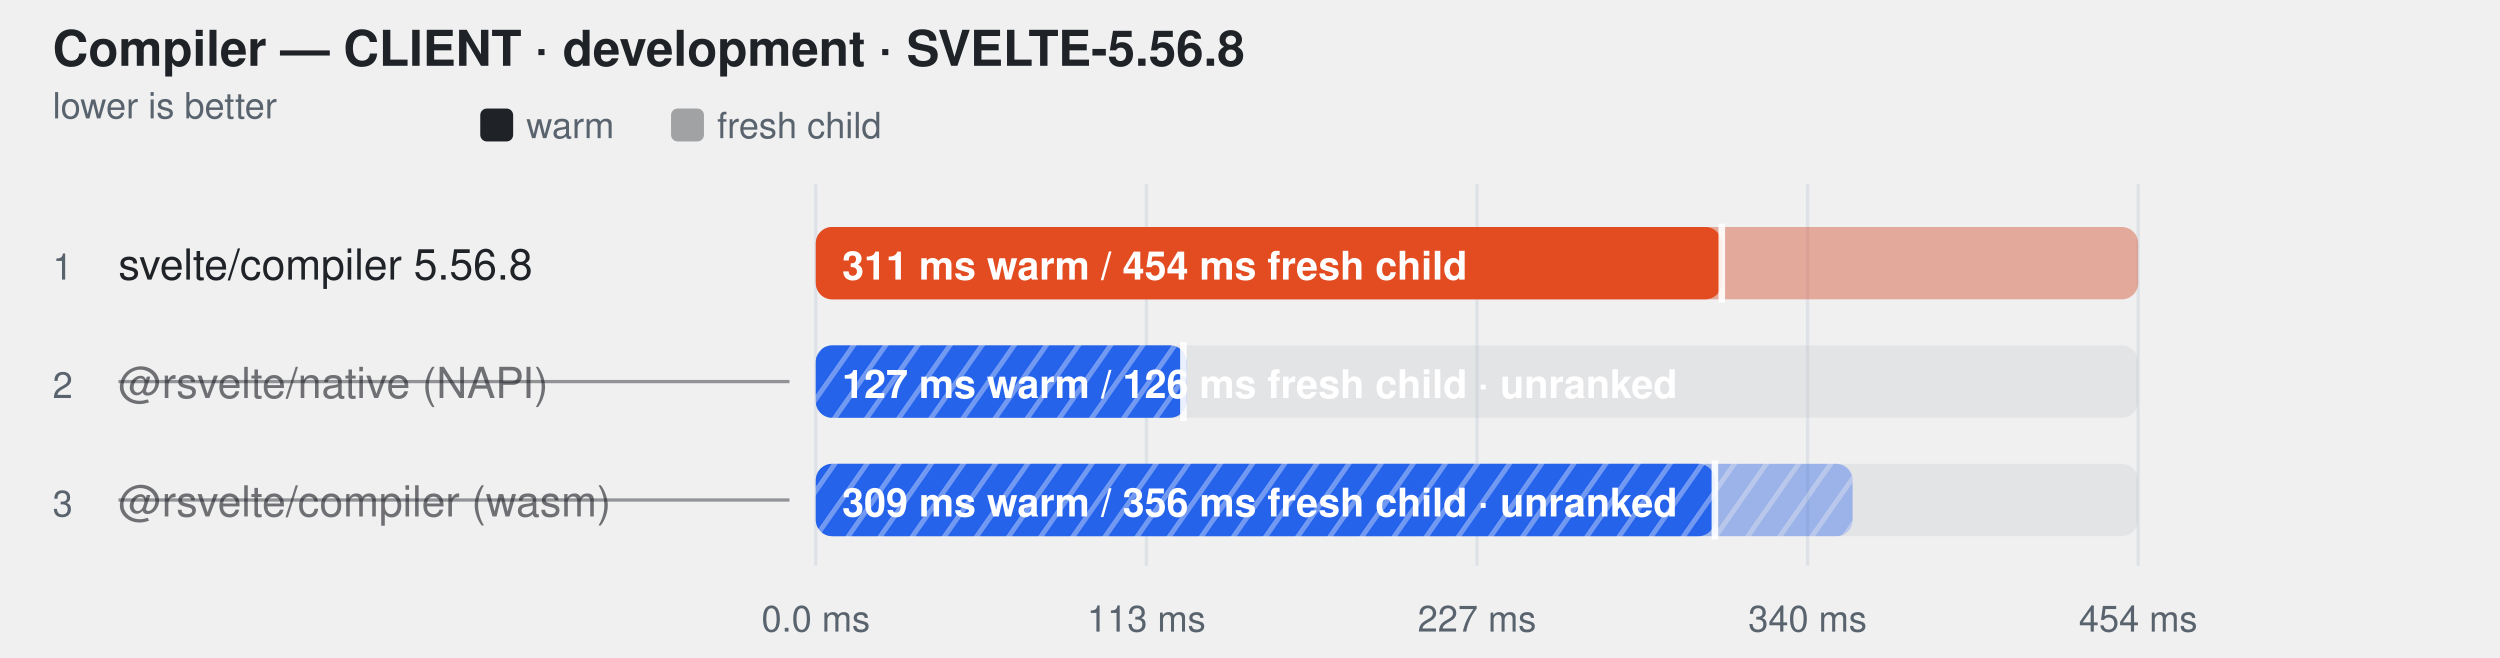
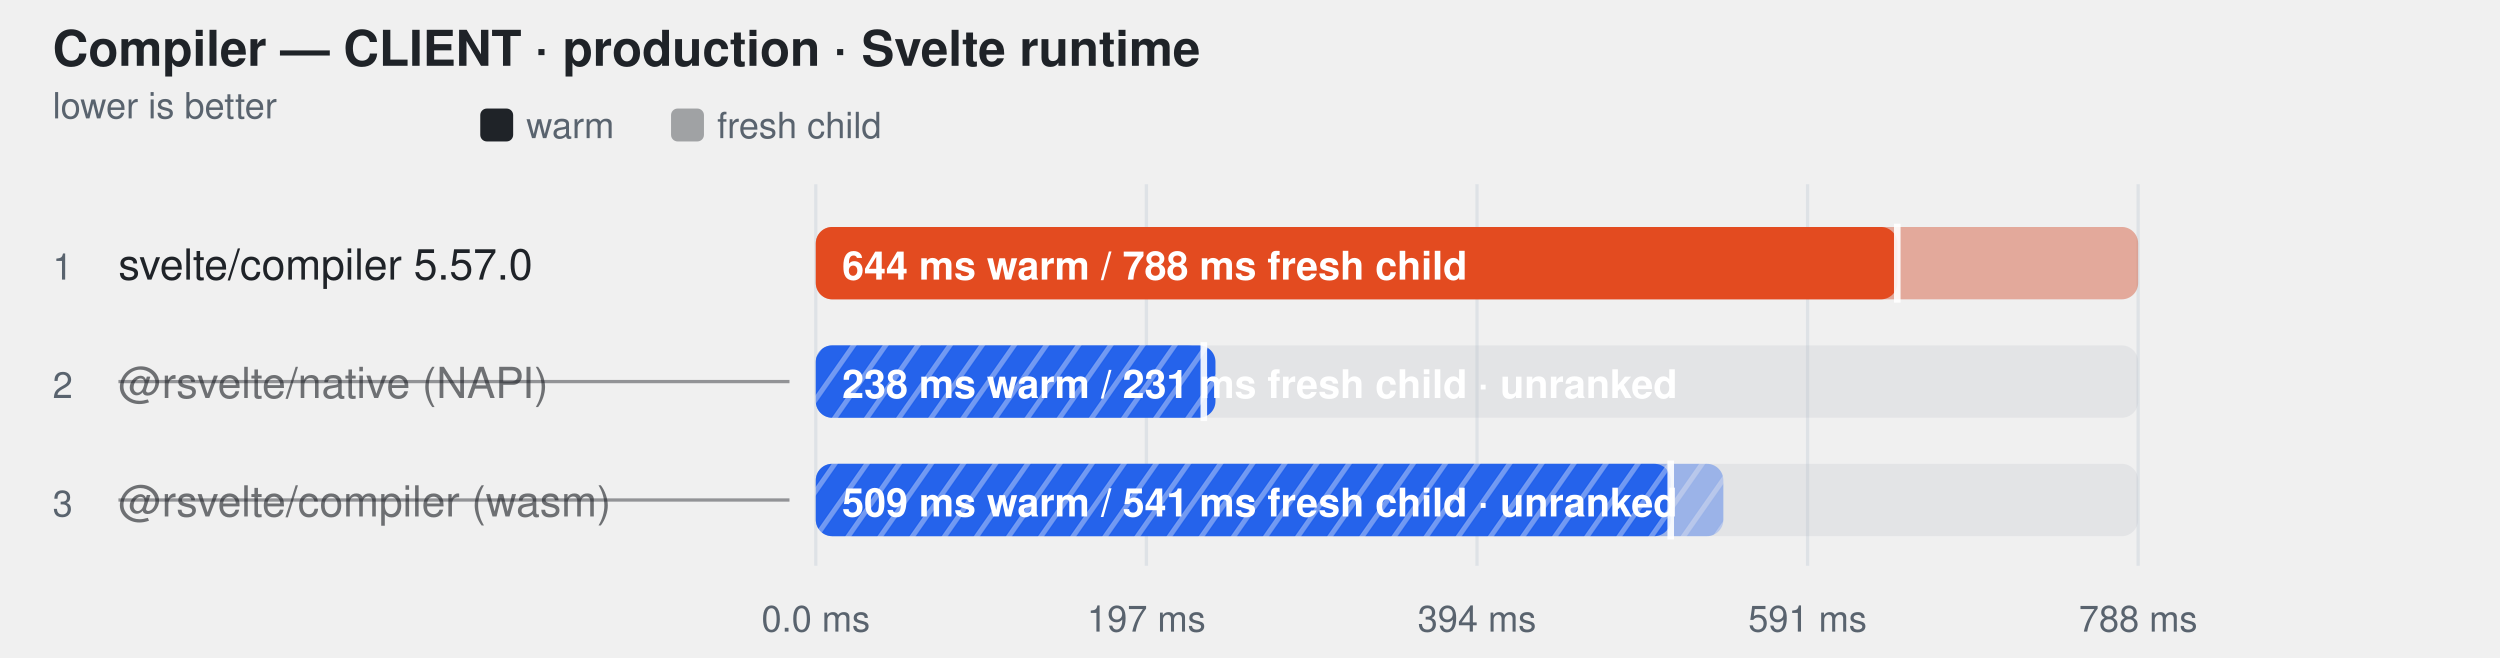
- <svg xmlns="http://www.w3.org/2000/svg" width="760" height="200" viewBox="0 0 760 200" role="img" aria-label="Compiler — CLIENT · development · SVELTE-5.56.8">
+ <svg xmlns="http://www.w3.org/2000/svg" width="760" height="200" viewBox="0 0 760 200" role="img" aria-label="Compiler — CLIENT · production · Svelte runtime">
  <style>
    text { font-family: -apple-system, BlinkMacSystemFont, "Segoe UI", Helvetica, Arial, sans-serif; }
  </style>
  <defs>
    <pattern id="hatch-1" width="8" height="8" patternUnits="userSpaceOnUse" patternTransform="rotate(35)">
      <rect width="8" height="8" fill="#2563eb" />
      <line x1="0" y1="0" x2="0" y2="8" stroke="#fff" stroke-width="3" opacity="0.35" />
    </pattern>
    <pattern id="hatch-2" width="8" height="8" patternUnits="userSpaceOnUse" patternTransform="rotate(35)">
      <rect width="8" height="8" fill="#2563eb" />
      <line x1="0" y1="0" x2="0" y2="8" stroke="#fff" stroke-width="3" opacity="0.35" />
    </pattern>
  </defs>
-   <text fill="#1f2328" x="16" y="20" font-size="15" font-weight="600">Compiler — CLIENT · development · SVELTE-5.56.8</text>
+   <text fill="#1f2328" x="16" y="20" font-size="15" font-weight="600">Compiler — CLIENT · production · Svelte runtime</text>
  <text fill="#59636e" x="16" y="36" font-size="11">lower is better</text>
  <rect x="146" y="33" width="10" height="10" rx="2" fill="#1f2328" />
  <text fill="#59636e" x="160" y="42" font-size="11">warm</text>
  <rect x="204" y="33" width="10" height="10" rx="2" fill="#1f2328" fill-opacity="0.38" />
  <text fill="#59636e" x="218" y="42" font-size="11">fresh child</text>
  <line x1="248" y1="56" x2="248" y2="172" stroke="#d0d7de" stroke-opacity="0.55" />
  <text fill="#59636e" x="248" y="192" text-anchor="middle" font-size="11">0.0 ms</text>
  <line x1="348.5" y1="56" x2="348.5" y2="172" stroke="#d0d7de" stroke-opacity="0.55" />
-   <text fill="#59636e" x="348.5" y="192" text-anchor="middle" font-size="11">113 ms</text>
+   <text fill="#59636e" x="348.5" y="192" text-anchor="middle" font-size="11">197 ms</text>
  <line x1="449" y1="56" x2="449" y2="172" stroke="#d0d7de" stroke-opacity="0.55" />
-   <text fill="#59636e" x="449" y="192" text-anchor="middle" font-size="11">227 ms</text>
+   <text fill="#59636e" x="449" y="192" text-anchor="middle" font-size="11">394 ms</text>
  <line x1="549.5" y1="56" x2="549.5" y2="172" stroke="#d0d7de" stroke-opacity="0.55" />
-   <text fill="#59636e" x="549.5" y="192" text-anchor="middle" font-size="11">340 ms</text>
+   <text fill="#59636e" x="549.5" y="192" text-anchor="middle" font-size="11">591 ms</text>
  <line x1="650" y1="56" x2="650" y2="172" stroke="#d0d7de" stroke-opacity="0.55" />
-   <text fill="#59636e" x="650" y="192" text-anchor="middle" font-size="11">454 ms</text>
+   <text fill="#59636e" x="650" y="192" text-anchor="middle" font-size="11">788 ms</text>
  <text fill="#59636e" x="16" y="85" font-size="11">1</text>
-   <text fill="#1f2328" x="36" y="85" font-size="13">svelte/compiler 5.56.8</text>
+   <text fill="#1f2328" x="36" y="85" font-size="13">svelte/compiler 5.57.0</text>
  <rect x="248" y="69" width="402" height="22" rx="5" fill="#afb8c133" />
  <rect x="248" y="69" width="402.0" height="22" rx="5" fill="#e34b20" fill-opacity="0.38" />
-   <rect x="248" y="69" width="275.4" height="22" rx="5" fill="#e34b20" fill-opacity="1" />
-   <line x1="523.424" y1="68" x2="523.424" y2="92" stroke="#ffffff" stroke-width="2" stroke-opacity="0.9" />
-   <text fill="#ffffff" x="256" y="85" font-size="12" font-weight="600">311 ms warm / 454 ms fresh child</text>
+   <rect x="248" y="69" width="328.8" height="22" rx="5" fill="#e34b20" fill-opacity="1" />
+   <line x1="576.772" y1="68" x2="576.772" y2="92" stroke="#ffffff" stroke-width="2" stroke-opacity="0.9" />
+   <text fill="#ffffff" x="256" y="85" font-size="12" font-weight="600">644 ms warm / 788 ms fresh child</text>
  <text fill="#59636e" x="16" y="121" font-size="11">2</text>
  <text fill="#1f2328" x="36" y="121" font-size="13" fill-opacity="0.62">@rsvelte/native (NAPI)</text>
  <line x1="36" y1="116" x2="240" y2="116" stroke="#1f2328" stroke-opacity="0.45" />
  <rect x="248" y="105" width="402" height="22" rx="5" fill="#afb8c133" />
-   <rect x="248" y="105" width="112.7" height="22" rx="5" fill="url(#hatch-1)" fill-opacity="1" />
-   <rect x="248" y="105" width="111.8" height="22" rx="5" fill="url(#hatch-1)" fill-opacity="0.38" />
-   <line x1="359.761" y1="104" x2="359.761" y2="128" stroke="#ffffff" stroke-width="2" stroke-opacity="0.9" />
-   <text fill="#ffffff" x="256" y="121" font-size="12" font-weight="600">127 ms warm / 126 ms fresh child · unranked</text>
+   <rect x="248" y="105" width="121.5" height="22" rx="5" fill="url(#hatch-1)" fill-opacity="1" />
+   <rect x="248" y="105" width="118.0" height="22" rx="5" fill="url(#hatch-1)" fill-opacity="0.38" />
+   <line x1="365.959" y1="104" x2="365.959" y2="128" stroke="#ffffff" stroke-width="2" stroke-opacity="0.9" />
+   <text fill="#ffffff" x="256" y="121" font-size="12" font-weight="600">238 ms warm / 231 ms fresh child · unranked</text>
  <text fill="#59636e" x="16" y="157" font-size="11">3</text>
  <text fill="#1f2328" x="36" y="157" font-size="13" fill-opacity="0.62">@rsvelte/compiler (wasm)</text>
  <line x1="36" y1="152" x2="240" y2="152" stroke="#1f2328" stroke-opacity="0.45" />
  <rect x="248" y="141" width="402" height="22" rx="5" fill="#afb8c133" />
-   <rect x="248" y="141" width="315.2" height="22" rx="5" fill="url(#hatch-2)" fill-opacity="0.38" />
-   <rect x="248" y="141" width="273.3" height="22" rx="5" fill="url(#hatch-2)" fill-opacity="1" />
-   <line x1="521.328" y1="140" x2="521.328" y2="164" stroke="#ffffff" stroke-width="2" stroke-opacity="0.9" />
-   <text fill="#ffffff" x="256" y="157" font-size="12" font-weight="600">309 ms warm / 356 ms fresh child · unranked</text>
+   <rect x="248" y="141" width="275.9" height="22" rx="5" fill="url(#hatch-2)" fill-opacity="0.38" />
+   <rect x="248" y="141" width="259.9" height="22" rx="5" fill="url(#hatch-2)" fill-opacity="1" />
+   <line x1="507.902" y1="140" x2="507.902" y2="164" stroke="#ffffff" stroke-width="2" stroke-opacity="0.9" />
+   <text fill="#ffffff" x="256" y="157" font-size="12" font-weight="600">509 ms warm / 541 ms fresh child · unranked</text>
</svg>
